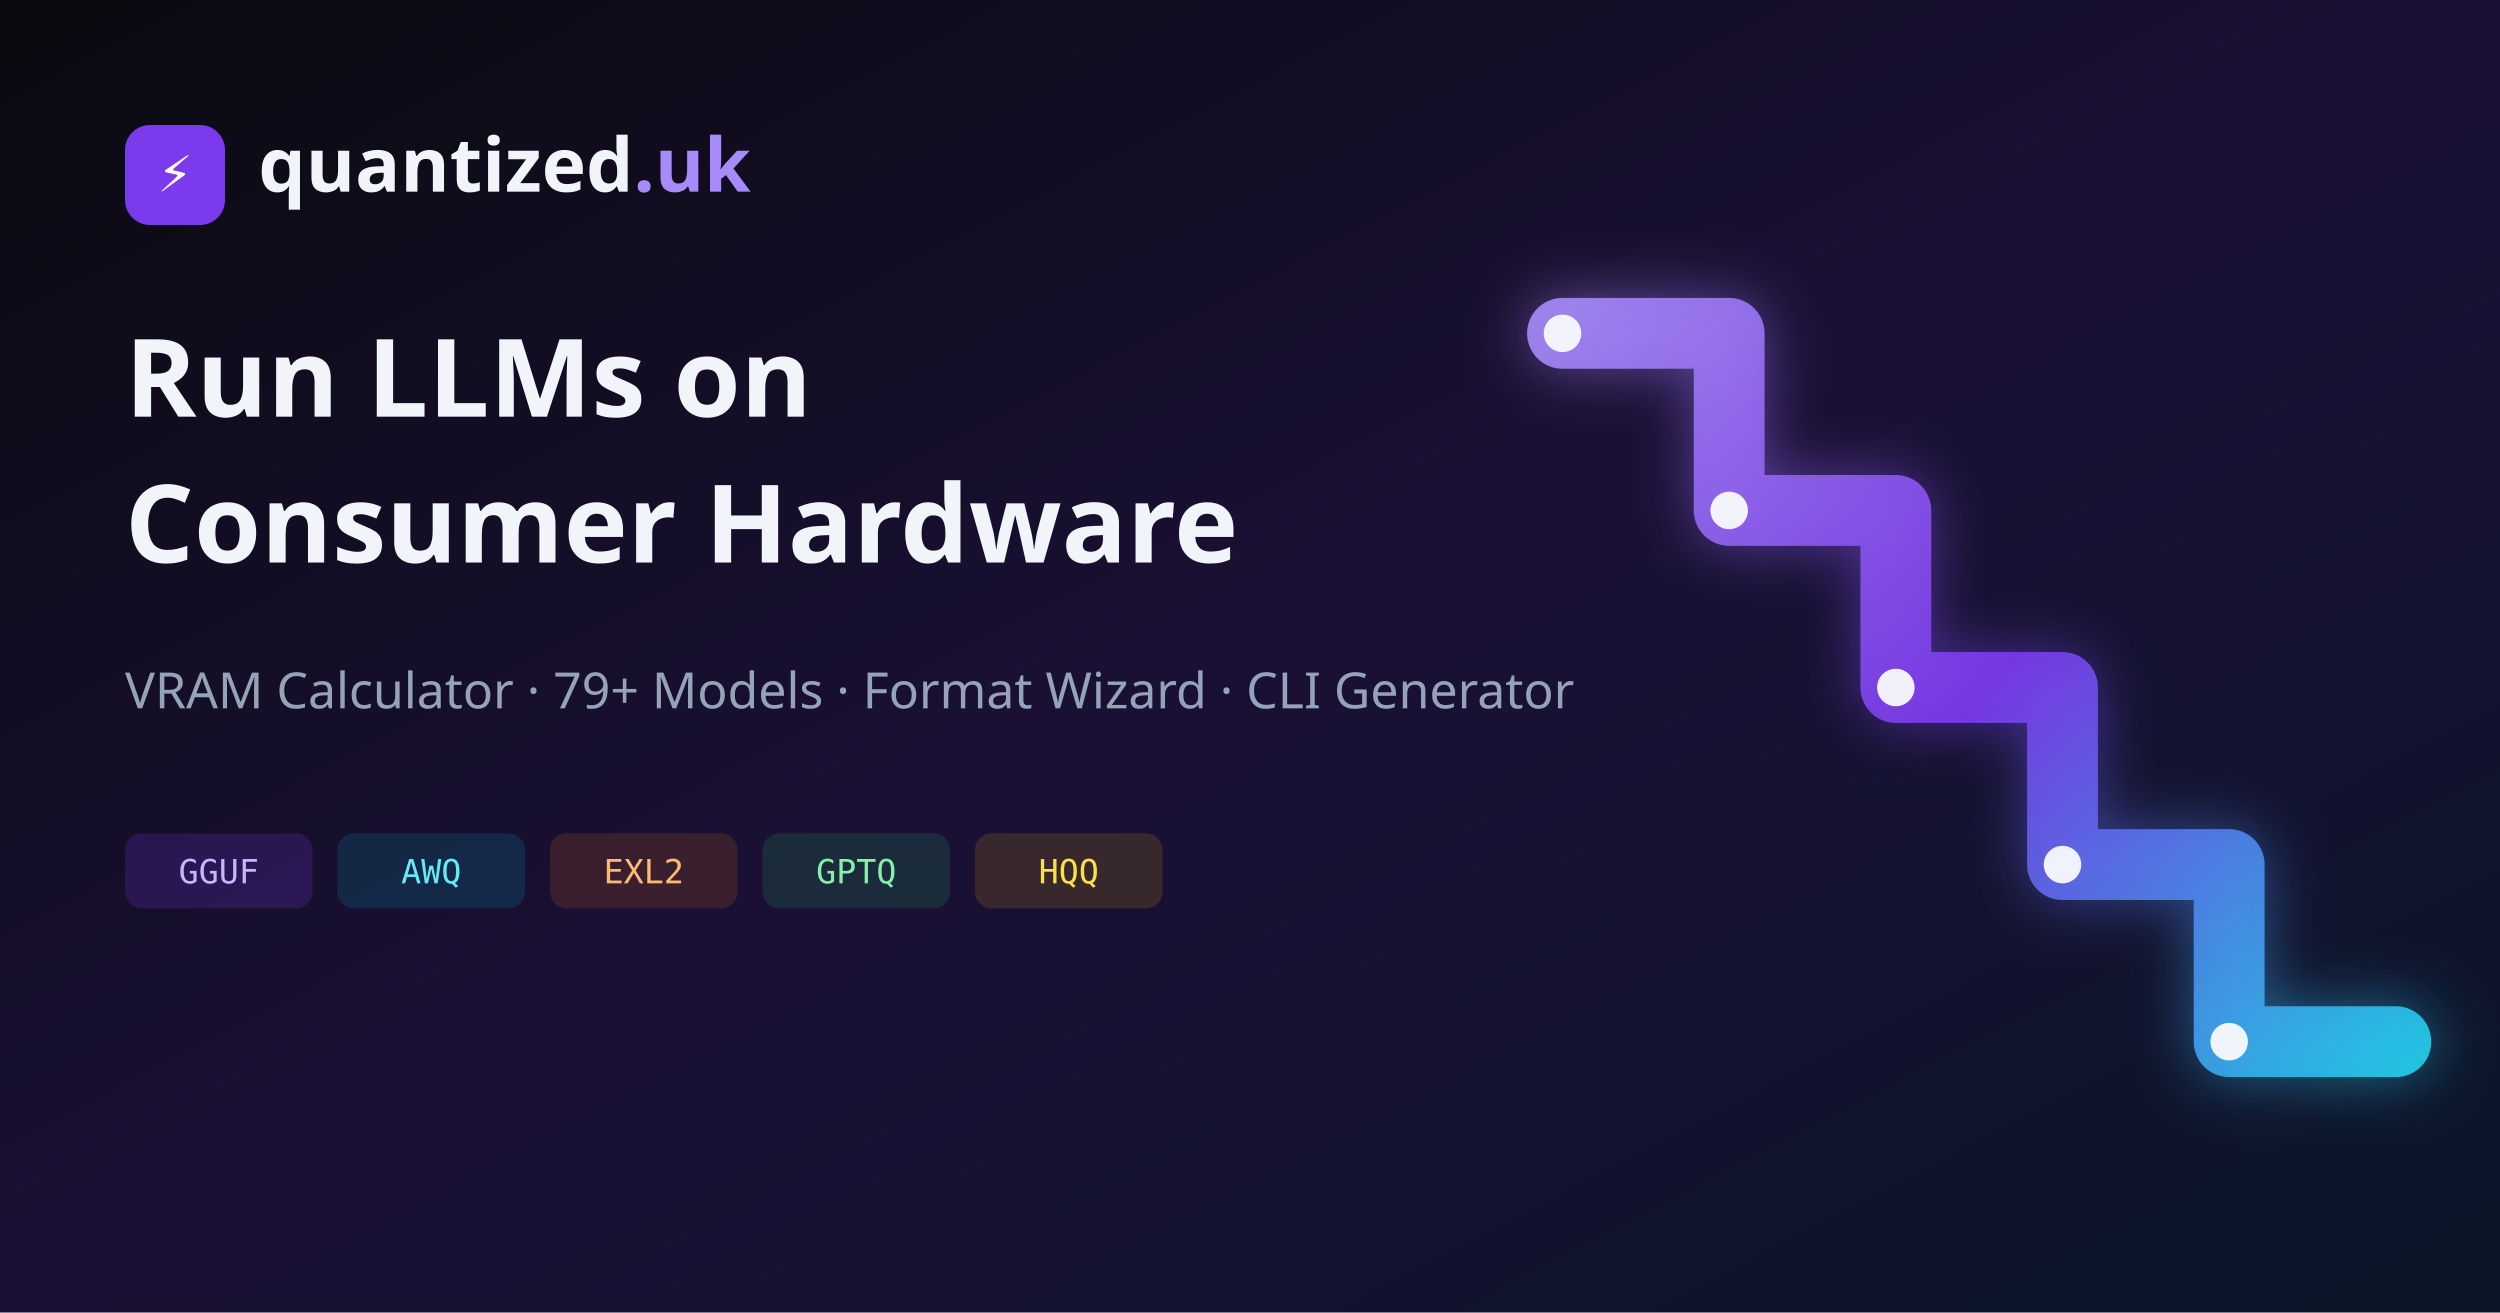
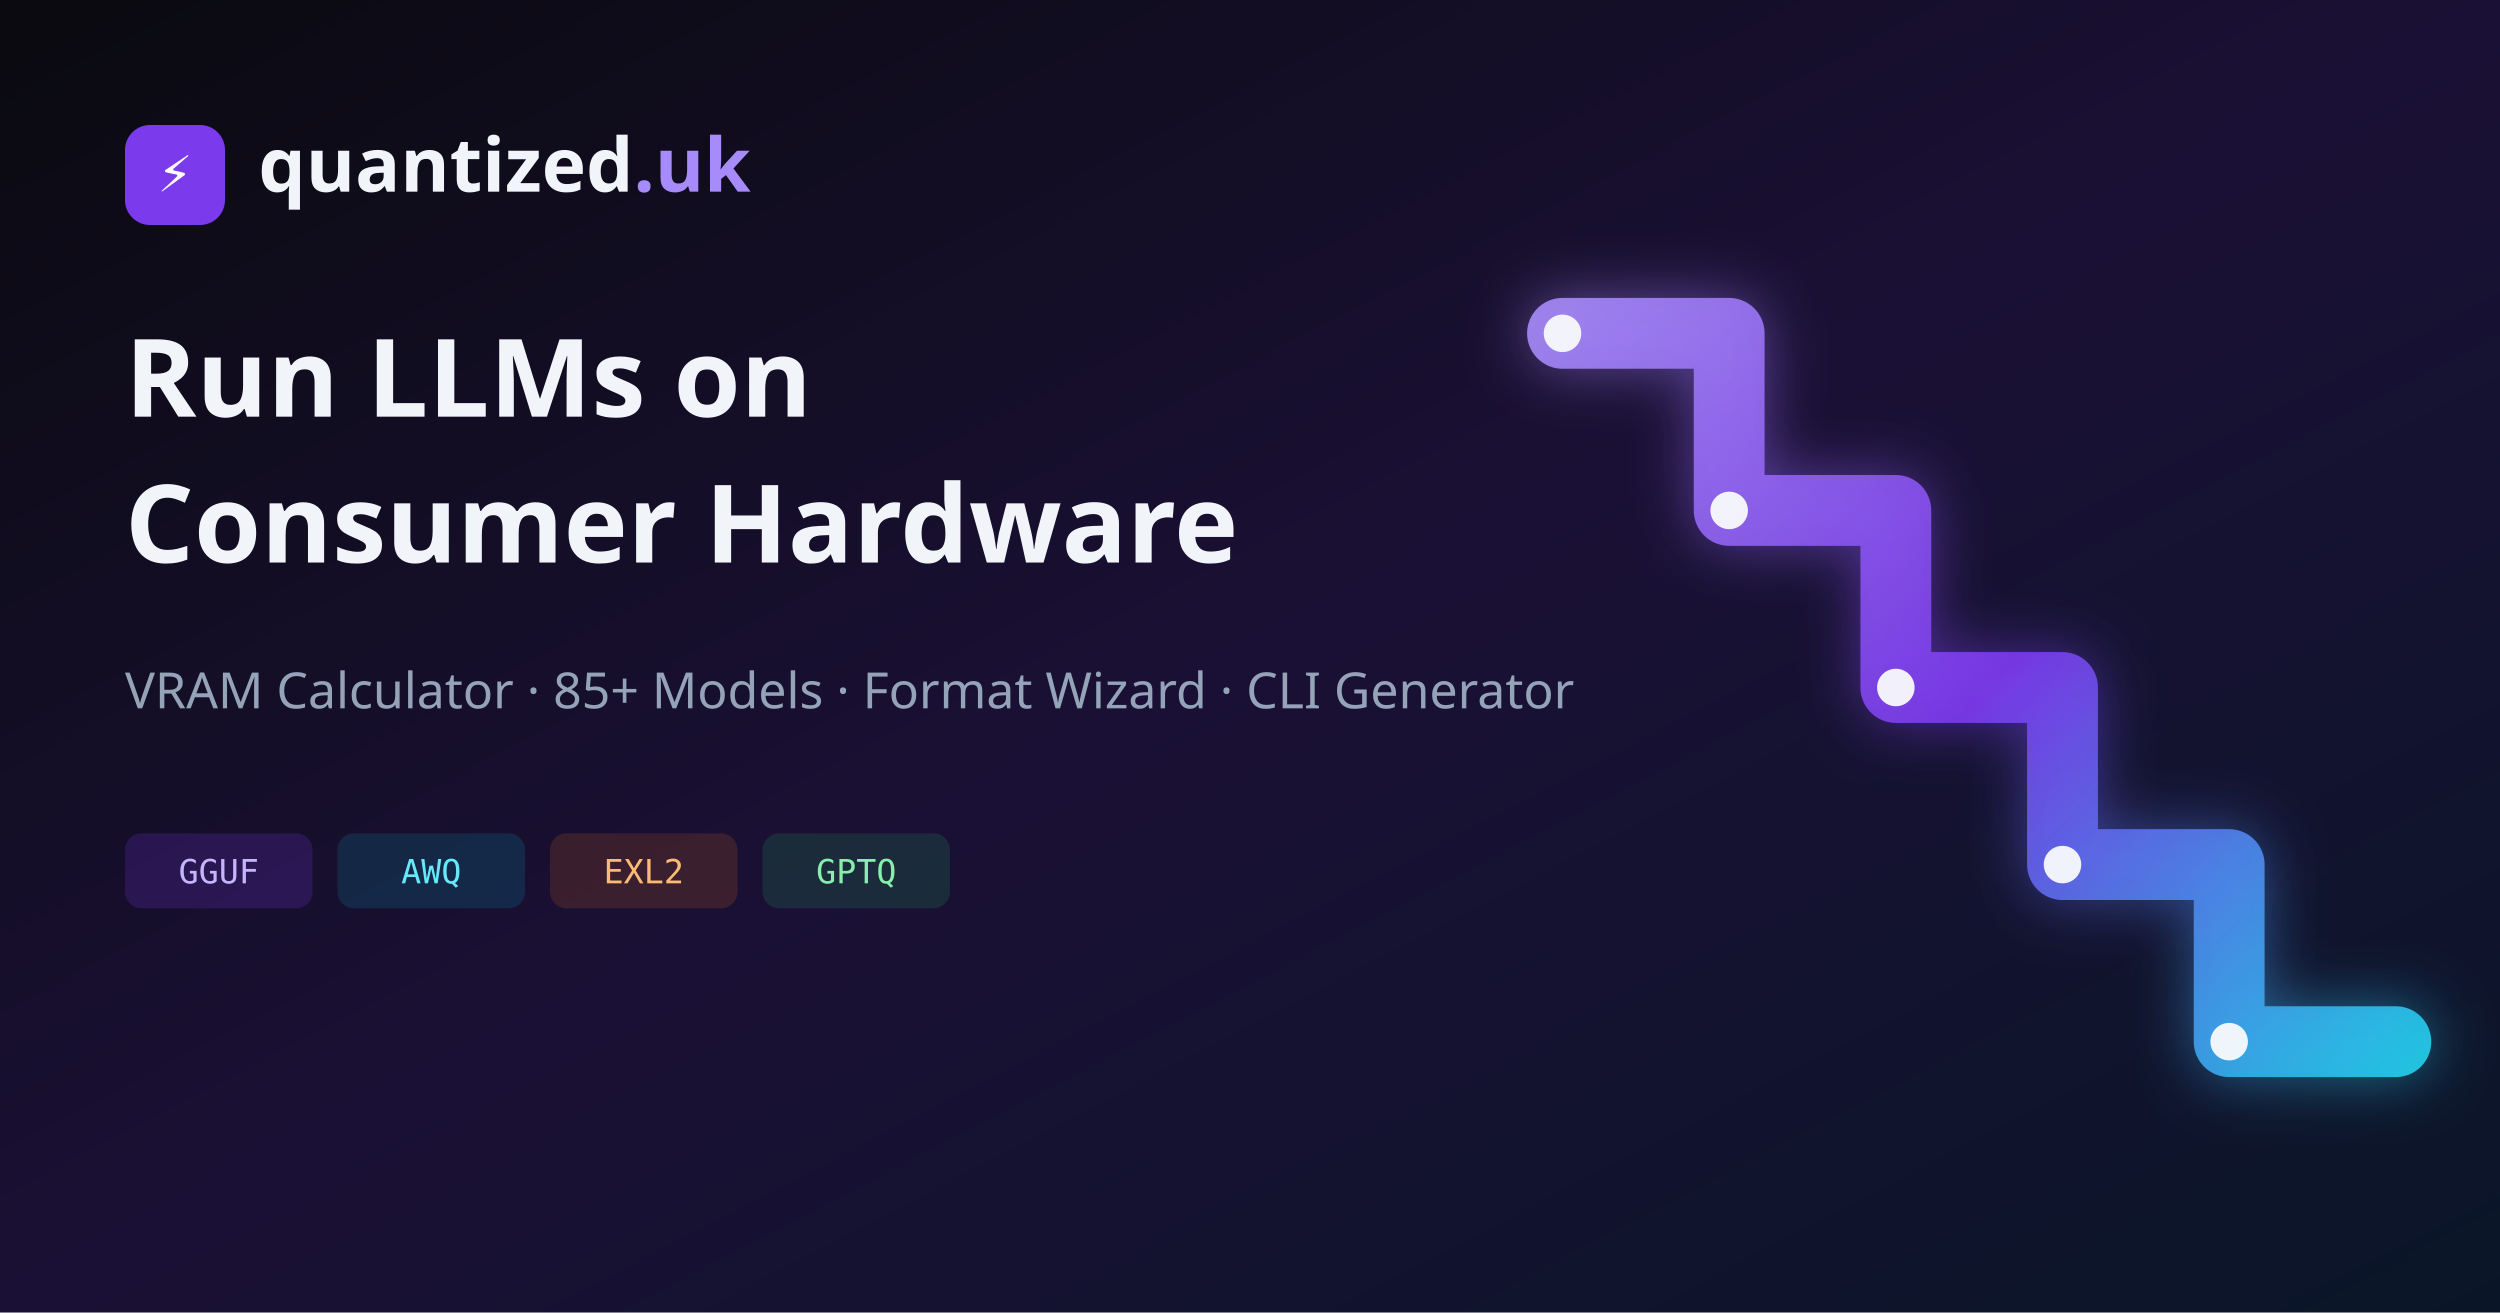
<svg xmlns="http://www.w3.org/2000/svg" width="1200" height="630" viewBox="0 0 1200 630">
  <defs>
    <linearGradient id="bg" x1="0%" y1="0%" x2="100%" y2="100%">
      <stop offset="0%" style="stop-color:#0a0a0f" />
      <stop offset="50%" style="stop-color:#1a1035" />
      <stop offset="100%" style="stop-color:#0a1628" />
    </linearGradient>
    <linearGradient id="stair" x1="740" y1="150" x2="1150" y2="530" gradientUnits="userSpaceOnUse">
      <stop offset="0" stop-color="#a78bfa" />
      <stop offset="0.5" stop-color="#7c3aed" />
      <stop offset="1" stop-color="#22d3ee" />
    </linearGradient>
    <filter id="stairGlow" x="-30%" y="-30%" width="160%" height="160%">
      <feGaussianBlur stdDeviation="14" />
    </filter>
  </defs>
  <rect width="1200" height="630" fill="url(#bg)" />
  <g stroke-linejoin="round" stroke-linecap="round" fill="none">
    <polyline points="750,160 830,160 830,245 910,245 910,330 990,330 990,415 1070,415 1070,500 1150,500" stroke="url(#stair)" stroke-width="34" filter="url(#stairGlow)" opacity="0.5" />
    <polyline points="750,160 830,160 830,245 910,245 910,330 990,330 990,415 1070,415 1070,500 1150,500" stroke="url(#stair)" stroke-width="34" opacity="0.9" />
  </g>
  <g fill="#f8fafc" opacity="0.95">
    <circle cx="750" cy="160" r="9" />
    <circle cx="830" cy="245" r="9" />
    <circle cx="910" cy="330" r="9" />
    <circle cx="990" cy="415" r="9" />
    <circle cx="1070" cy="500" r="9" />
  </g>
  <rect x="60" y="60" width="48" height="48" rx="12" fill="#7c3aed" />
  <text x="84" y="92" text-anchor="middle" fill="white" font-size="24" font-family="system-ui">⚡</text>
  <text x="124" y="92" fill="#f1f5f9" font-size="36" font-weight="700" font-family="system-ui">quantized<tspan fill="#a78bfa">.uk</tspan>
  </text>
  <text x="60" y="200" fill="#f1f5f9" font-size="52" font-weight="800" font-family="system-ui">Run LLMs on</text>
  <text x="60" y="270" fill="#f1f5f9" font-size="52" font-weight="800" font-family="system-ui">Consumer Hardware</text>
-   <text x="60" y="340" fill="#94a3b8" font-size="24" font-family="system-ui">VRAM Calculator · 79+ Models · Format Wizard · CLI Generator</text>
+   <text x="60" y="340" fill="#94a3b8" font-size="24" font-family="system-ui">VRAM Calculator · 85+ Models · Format Wizard · CLI Generator</text>
  <rect x="60" y="400" width="90" height="36" rx="8" fill="rgba(124,58,237,0.2)" />
  <text x="105" y="424" text-anchor="middle" fill="#c4b5fd" font-size="16" font-family="monospace">GGUF</text>
  <rect x="162" y="400" width="90" height="36" rx="8" fill="rgba(6,182,212,0.15)" />
  <text x="207" y="424" text-anchor="middle" fill="#67e8f9" font-size="16" font-family="monospace">AWQ</text>
  <rect x="264" y="400" width="90" height="36" rx="8" fill="rgba(249,115,22,0.15)" />
  <text x="309" y="424" text-anchor="middle" fill="#fdba74" font-size="16" font-family="monospace">EXL2</text>
  <rect x="366" y="400" width="90" height="36" rx="8" fill="rgba(34,197,94,0.15)" />
  <text x="411" y="424" text-anchor="middle" fill="#86efac" font-size="16" font-family="monospace">GPTQ</text>
-   <rect x="468" y="400" width="90" height="36" rx="8" fill="rgba(234,179,8,0.15)" />
-   <text x="513" y="424" text-anchor="middle" fill="#fde047" font-size="16" font-family="monospace">HQQ</text>
</svg>
